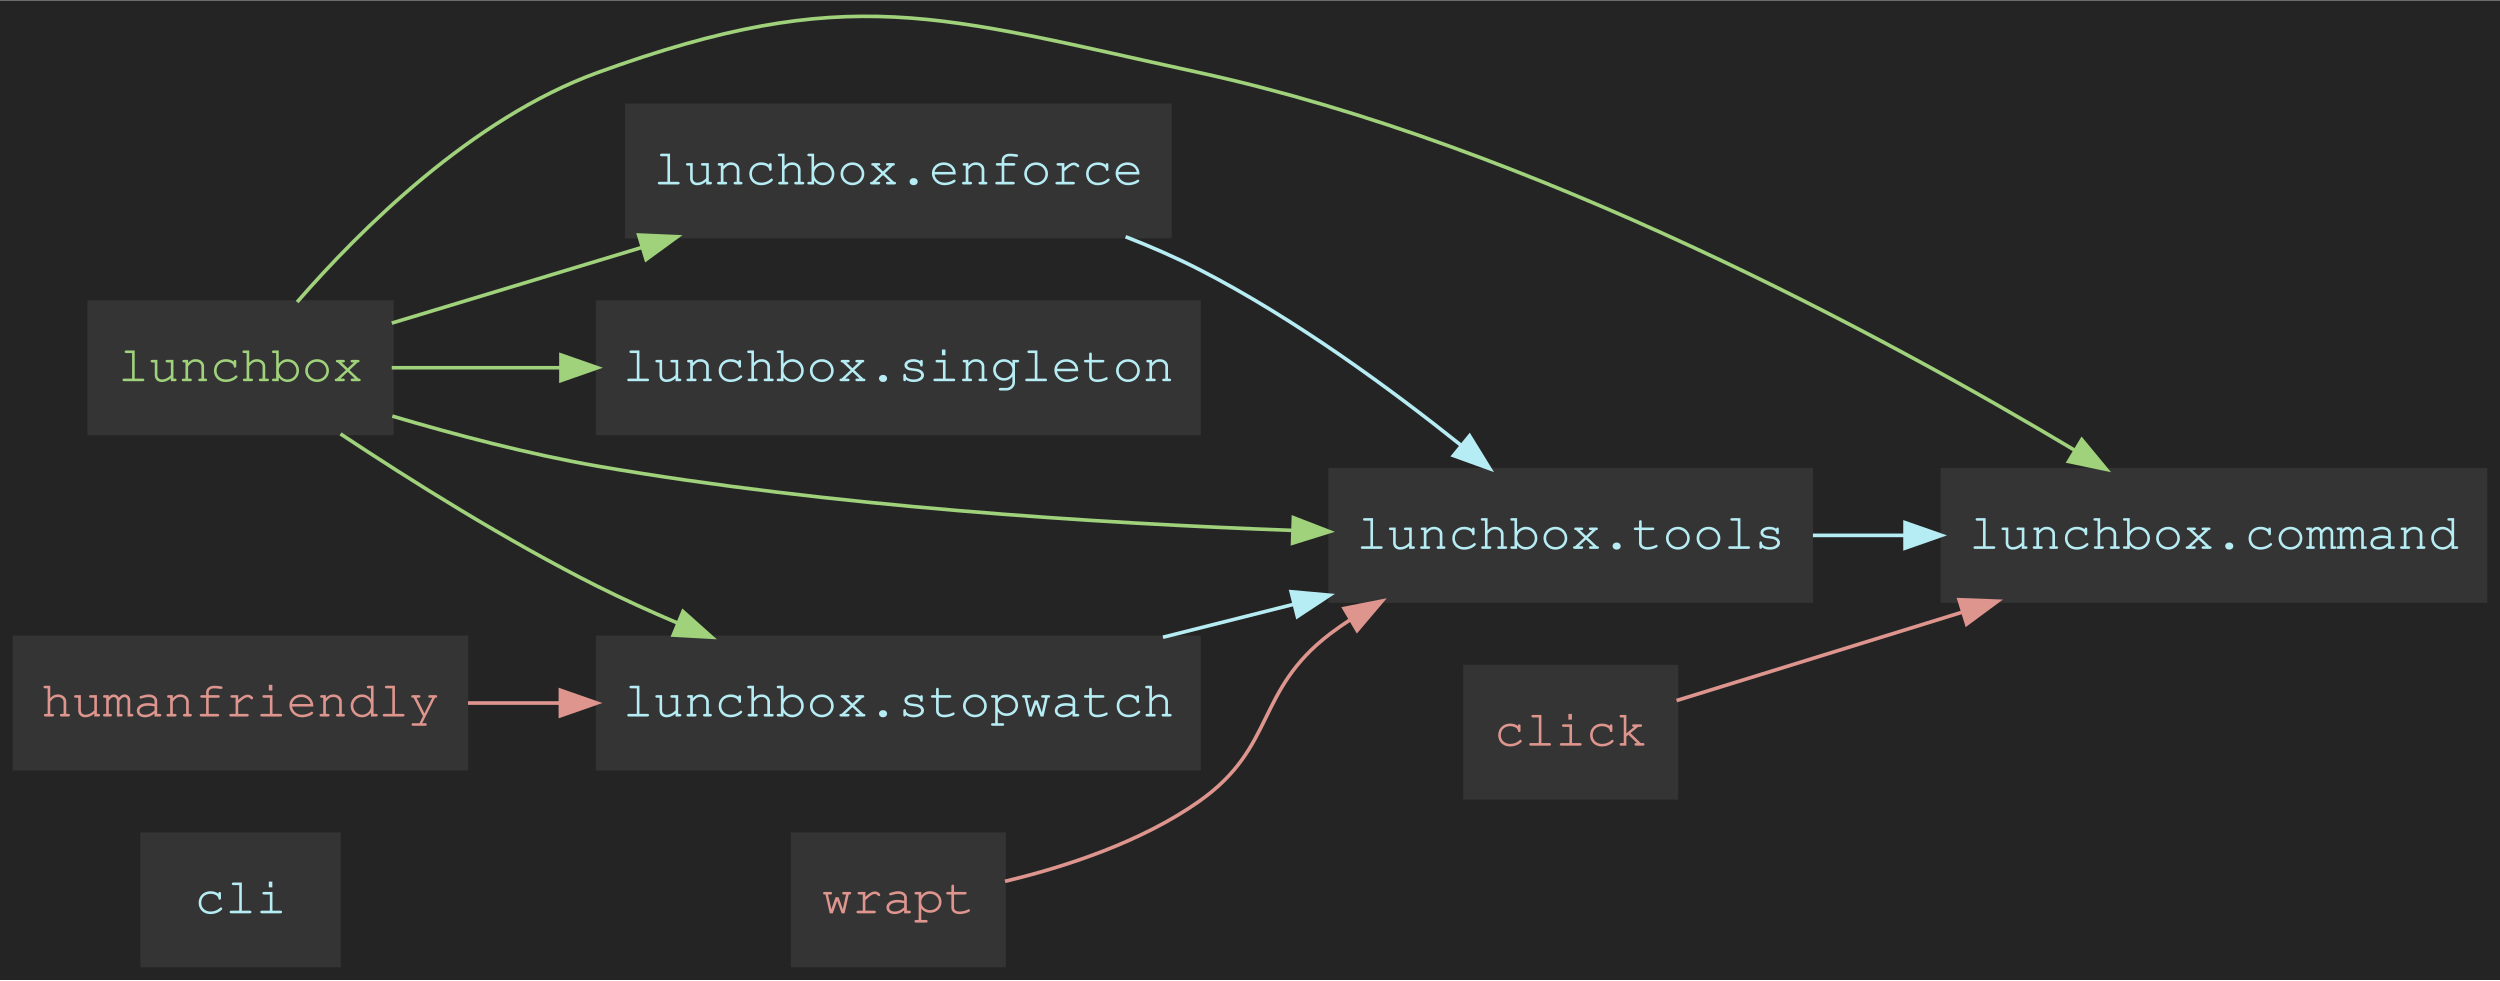
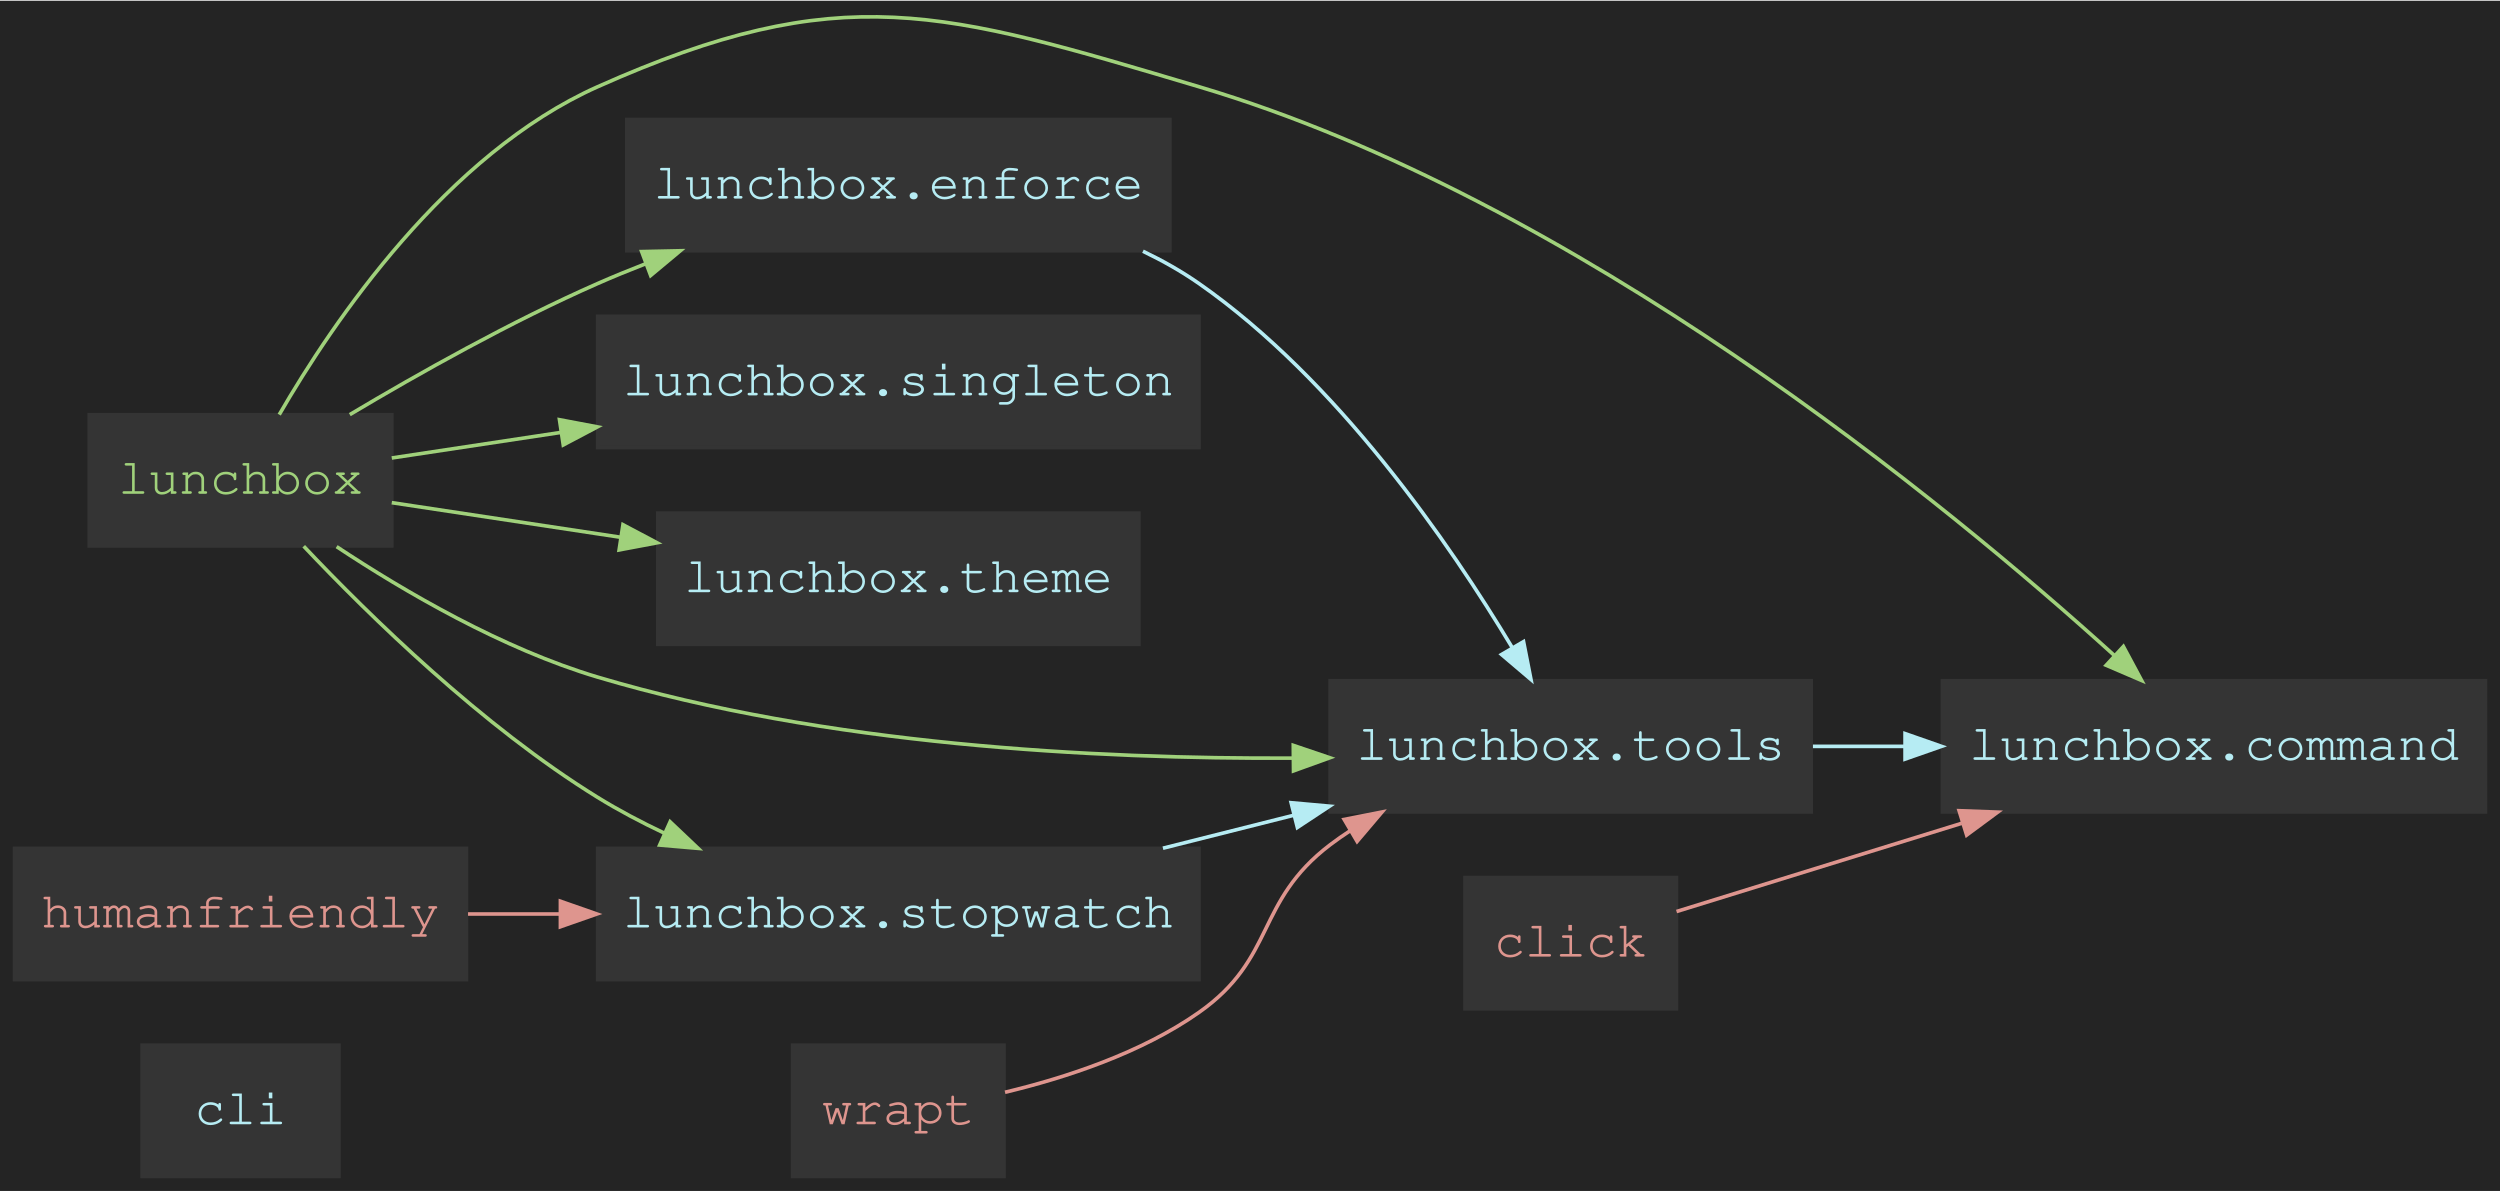
- <svg xmlns="http://www.w3.org/2000/svg" width="686pt" height="269pt" viewBox="0.00 0.00 686.00 268.82">
-   <g id="graph0" class="graph" transform="scale(1 1) rotate(0) translate(4 264.82)">
-     <polygon fill="#242424" stroke="transparent" points="-4,4 -4,-264.82 682,-264.82 682,4 -4,4" />
+ <svg xmlns="http://www.w3.org/2000/svg" width="686pt" height="327pt" viewBox="0.00 0.00 686.00 326.60">
+   <g id="graph0" class="graph" transform="scale(1 1) rotate(0) translate(4 322.6)">
+     <polygon fill="#242424" stroke="transparent" points="-4,4 -4,-322.6 682,-322.6 682,4 -4,4" />
    <g id="node1" class="node">
      <polygon fill="#343434" stroke="#343434" points="89,-36 35,-36 35,0 89,0 89,-36" />
      <text text-anchor="middle" x="62" y="-14.3" font-family="Courier,monospace" font-size="14.00" fill="#b6ecf3">cli</text>
    </g>
    <g id="node2" class="node">
      <polygon fill="#343434" stroke="#343434" points="678,-136 529,-136 529,-100 678,-100 678,-136" />
      <text text-anchor="middle" x="603.5" y="-114.3" font-family="Courier,monospace" font-size="14.00" fill="#b6ecf3">lunchbox.command</text>
    </g>
    <g id="node3" class="node">
-       <polygon fill="#343434" stroke="#343434" points="317,-236 168,-236 168,-200 317,-200 317,-236" />
-       <text text-anchor="middle" x="242.5" y="-214.3" font-family="Courier,monospace" font-size="14.00" fill="#b6ecf3">lunchbox.enforce</text>
+       <polygon fill="#343434" stroke="#343434" points="317,-290 168,-290 168,-254 317,-254 317,-290" />
+       <text text-anchor="middle" x="242.5" y="-268.3" font-family="Courier,monospace" font-size="14.00" fill="#b6ecf3">lunchbox.enforce</text>
    </g>
-     <g id="node6" class="node">
+     <g id="node7" class="node">
      <polygon fill="#343434" stroke="#343434" points="493,-136 361,-136 361,-100 493,-100 493,-136" />
      <text text-anchor="middle" x="427" y="-114.3" font-family="Courier,monospace" font-size="14.00" fill="#b6ecf3">lunchbox.tools</text>
    </g>
    <g id="edge1" class="edge">
-       <path fill="none" stroke="#b6ecf3" d="M304.86,-199.95C311.78,-197.24 318.63,-194.26 325,-191 350.95,-177.72 377.57,-158.2 396.96,-142.68" />
-       <polygon fill="#b6ecf3" stroke="#b6ecf3" points="399.25,-145.33 404.8,-136.3 394.83,-139.9 399.25,-145.33" />
+       <path fill="none" stroke="#b6ecf3" d="M309.63,-253.86C315.03,-251.27 320.23,-248.33 325,-245 362.94,-218.52 393.76,-173.75 410.99,-145.05" />
+       <polygon fill="#b6ecf3" stroke="#b6ecf3" points="414.06,-146.74 416.1,-136.34 408.02,-143.2 414.06,-146.74" />
    </g>
    <g id="node4" class="node">
-       <polygon fill="#343434" stroke="#343434" points="325,-182 160,-182 160,-146 325,-146 325,-182" />
-       <text text-anchor="middle" x="242.5" y="-160.3" font-family="Courier,monospace" font-size="14.00" fill="#b6ecf3">lunchbox.singleton</text>
+       <polygon fill="#343434" stroke="#343434" points="325,-236 160,-236 160,-200 325,-200 325,-236" />
+       <text text-anchor="middle" x="242.5" y="-214.3" font-family="Courier,monospace" font-size="14.00" fill="#b6ecf3">lunchbox.singleton</text>
    </g>
    <g id="node5" class="node">
      <polygon fill="#343434" stroke="#343434" points="325,-90 160,-90 160,-54 325,-54 325,-90" />
      <text text-anchor="middle" x="242.5" y="-68.3" font-family="Courier,monospace" font-size="14.00" fill="#b6ecf3">lunchbox.stopwatch</text>
    </g>
    <g id="edge2" class="edge">
      <path fill="none" stroke="#b6ecf3" d="M315.11,-90.05C326.89,-93.02 339.12,-96.1 350.99,-99.09" />
      <polygon fill="#b6ecf3" stroke="#b6ecf3" points="350.29,-102.53 360.84,-101.58 352,-95.74 350.29,-102.53" />
    </g>
+     <g id="node6" class="node">
+       <polygon fill="#343434" stroke="#343434" points="308.5,-182 176.5,-182 176.5,-146 308.5,-146 308.5,-182" />
+       <text text-anchor="middle" x="242.5" y="-160.3" font-family="Courier,monospace" font-size="14.00" fill="#b6ecf3">lunchbox.theme</text>
+     </g>
    <g id="edge3" class="edge">
      <path fill="none" stroke="#b6ecf3" d="M493.47,-118C501.66,-118 510.11,-118 518.52,-118" />
      <polygon fill="#b6ecf3" stroke="#b6ecf3" points="518.75,-121.5 528.75,-118 518.75,-114.5 518.75,-121.5" />
-     </g>
-     <g id="node7" class="node">
-       <polygon fill="#343434" stroke="#343434" points="103.5,-182 20.5,-182 20.5,-146 103.5,-146 103.5,-182" />
-       <text text-anchor="middle" x="62" y="-160.3" font-family="Courier,monospace" font-size="14.00" fill="#a0d17b">lunchbox</text>
-     </g>
-     <g id="edge4" class="edge">
-       <path fill="none" stroke="#a0d17b" d="M77.53,-182.03C94.77,-201.85 125.56,-232.51 160,-245 228.94,-270 253.35,-260.62 325,-245 416.32,-225.1 513.56,-172.32 565.19,-141.42" />
-       <polygon fill="#a0d17b" stroke="#a0d17b" points="567.24,-144.27 573.99,-136.11 563.62,-138.28 567.24,-144.27" />
-     </g>
-     <g id="edge5" class="edge">
-       <path fill="none" stroke="#a0d17b" d="M103.5,-176.25C123.76,-182.38 148.84,-189.97 172.04,-196.99" />
-       <polygon fill="#a0d17b" stroke="#a0d17b" points="171.26,-200.41 181.85,-199.95 173.29,-193.71 171.26,-200.41" />
-     </g>
-     <g id="edge6" class="edge">
-       <path fill="none" stroke="#a0d17b" d="M103.5,-164C117.39,-164 133.54,-164 149.81,-164" />
-       <polygon fill="#a0d17b" stroke="#a0d17b" points="149.93,-167.5 159.93,-164 149.93,-160.5 149.93,-167.5" />
-     </g>
-     <g id="edge7" class="edge">
-       <path fill="none" stroke="#a0d17b" d="M89.43,-145.85C108.52,-133.19 135.21,-116.41 160,-104 166.98,-100.51 174.43,-97.13 181.89,-93.96" />
-       <polygon fill="#a0d17b" stroke="#a0d17b" points="183.41,-97.12 191.31,-90.06 180.74,-90.65 183.41,-97.12" />
-     </g>
-     <g id="edge8" class="edge">
-       <path fill="none" stroke="#a0d17b" d="M103.65,-150.73C120.85,-145.63 141.23,-140.25 160,-137 223.75,-125.97 297.16,-121.32 350.69,-119.37" />
-       <polygon fill="#a0d17b" stroke="#a0d17b" points="350.91,-122.86 360.79,-119.03 350.68,-115.87 350.91,-122.86" />
    </g>
    <g id="node8" class="node">
      <polygon fill="#343434" stroke="#343434" points="456,-82 398,-82 398,-46 456,-46 456,-82" />
      <text text-anchor="middle" x="427" y="-60.3" font-family="Courier,monospace" font-size="14.00" fill="#de958e">click</text>
    </g>
-     <g id="edge9" class="edge">
+     <g id="edge4" class="edge">
      <path fill="none" stroke="#de958e" d="M456.04,-72.68C477.14,-79.21 507.01,-88.45 534.27,-96.88" />
      <polygon fill="#de958e" stroke="#de958e" points="533.58,-100.34 544.17,-99.95 535.65,-93.65 533.58,-100.34" />
    </g>
    <g id="node9" class="node">
+       <polygon fill="#343434" stroke="#343434" points="103.5,-209 20.5,-209 20.5,-173 103.5,-173 103.5,-209" />
+       <text text-anchor="middle" x="62" y="-187.3" font-family="Courier,monospace" font-size="14.00" fill="#a0d17b">lunchbox</text>
+     </g>
+     <g id="edge5" class="edge">
+       <path fill="none" stroke="#a0d17b" d="M72.62,-209.02C87.45,-234.64 118.57,-280.52 160,-299 226.97,-328.87 254.71,-319.9 325,-299 428.72,-268.16 529.85,-184.91 576.19,-142.93" />
+       <polygon fill="#a0d17b" stroke="#a0d17b" points="578.66,-145.41 583.67,-136.07 573.93,-140.25 578.66,-145.41" />
+     </g>
+     <g id="edge6" class="edge">
+       <path fill="none" stroke="#a0d17b" d="M91.98,-209.03C110.89,-220.3 136.35,-234.61 160,-245 164.29,-246.89 168.76,-248.72 173.3,-250.48" />
+       <polygon fill="#a0d17b" stroke="#a0d17b" points="172.08,-253.76 182.68,-253.99 174.54,-247.2 172.08,-253.76" />
+     </g>
+     <g id="edge7" class="edge">
+       <path fill="none" stroke="#a0d17b" d="M103.5,-197.13C117.39,-199.23 133.54,-201.67 149.81,-204.13" />
+       <polygon fill="#a0d17b" stroke="#a0d17b" points="149.52,-207.63 159.93,-205.66 150.56,-200.71 149.52,-207.63" />
+     </g>
+     <g id="edge8" class="edge">
+       <path fill="none" stroke="#a0d17b" d="M79.34,-172.91C97.5,-153.7 128.42,-123.47 160,-104 165.74,-100.46 171.93,-97.19 178.25,-94.2" />
+       <polygon fill="#a0d17b" stroke="#a0d17b" points="179.88,-97.3 187.57,-90.01 177.01,-90.92 179.88,-97.3" />
+     </g>
+     <g id="edge9" class="edge">
+       <path fill="none" stroke="#a0d17b" d="M103.5,-184.87C122.06,-182.07 144.68,-178.65 166.19,-175.39" />
+       <polygon fill="#a0d17b" stroke="#a0d17b" points="166.94,-178.82 176.3,-173.86 165.89,-171.9 166.94,-178.82" />
+     </g>
+     <g id="edge10" class="edge">
+       <path fill="none" stroke="#a0d17b" d="M88.37,-172.8C107.17,-160.35 133.96,-144.76 160,-137 222.42,-118.4 296.57,-114.5 350.7,-114.77" />
+       <polygon fill="#a0d17b" stroke="#a0d17b" points="350.88,-118.27 360.91,-114.87 350.94,-111.27 350.88,-118.27" />
+     </g>
+     <g id="node10" class="node">
      <polygon fill="#343434" stroke="#343434" points="124,-90 0,-90 0,-54 124,-54 124,-90" />
      <text text-anchor="middle" x="62" y="-68.3" font-family="Courier,monospace" font-size="14.00" fill="#de958e">humanfriendly</text>
    </g>
-     <g id="edge10" class="edge">
+     <g id="edge11" class="edge">
      <path fill="none" stroke="#de958e" d="M124.43,-72C132.62,-72 141.16,-72 149.73,-72" />
      <polygon fill="#de958e" stroke="#de958e" points="149.78,-75.5 159.78,-72 149.78,-68.5 149.78,-75.5" />
    </g>
-     <g id="node10" class="node">
+     <g id="node11" class="node">
      <polygon fill="#343434" stroke="#343434" points="271.5,-36 213.5,-36 213.5,0 271.5,0 271.5,-36" />
      <text text-anchor="middle" x="242.5" y="-14.3" font-family="Courier,monospace" font-size="14.00" fill="#de958e">wrapt</text>
    </g>
-     <g id="edge11" class="edge">
+     <g id="edge12" class="edge">
      <path fill="none" stroke="#de958e" d="M271.78,-23.08C288.39,-27.06 309.15,-33.85 325,-45 346.23,-59.94 340.34,-75.28 361,-91 362.78,-92.35 364.63,-93.65 366.55,-94.89" />
      <polygon fill="#de958e" stroke="#de958e" points="364.84,-97.95 375.24,-99.99 368.39,-91.91 364.84,-97.95" />
    </g>
  </g>
</svg>
